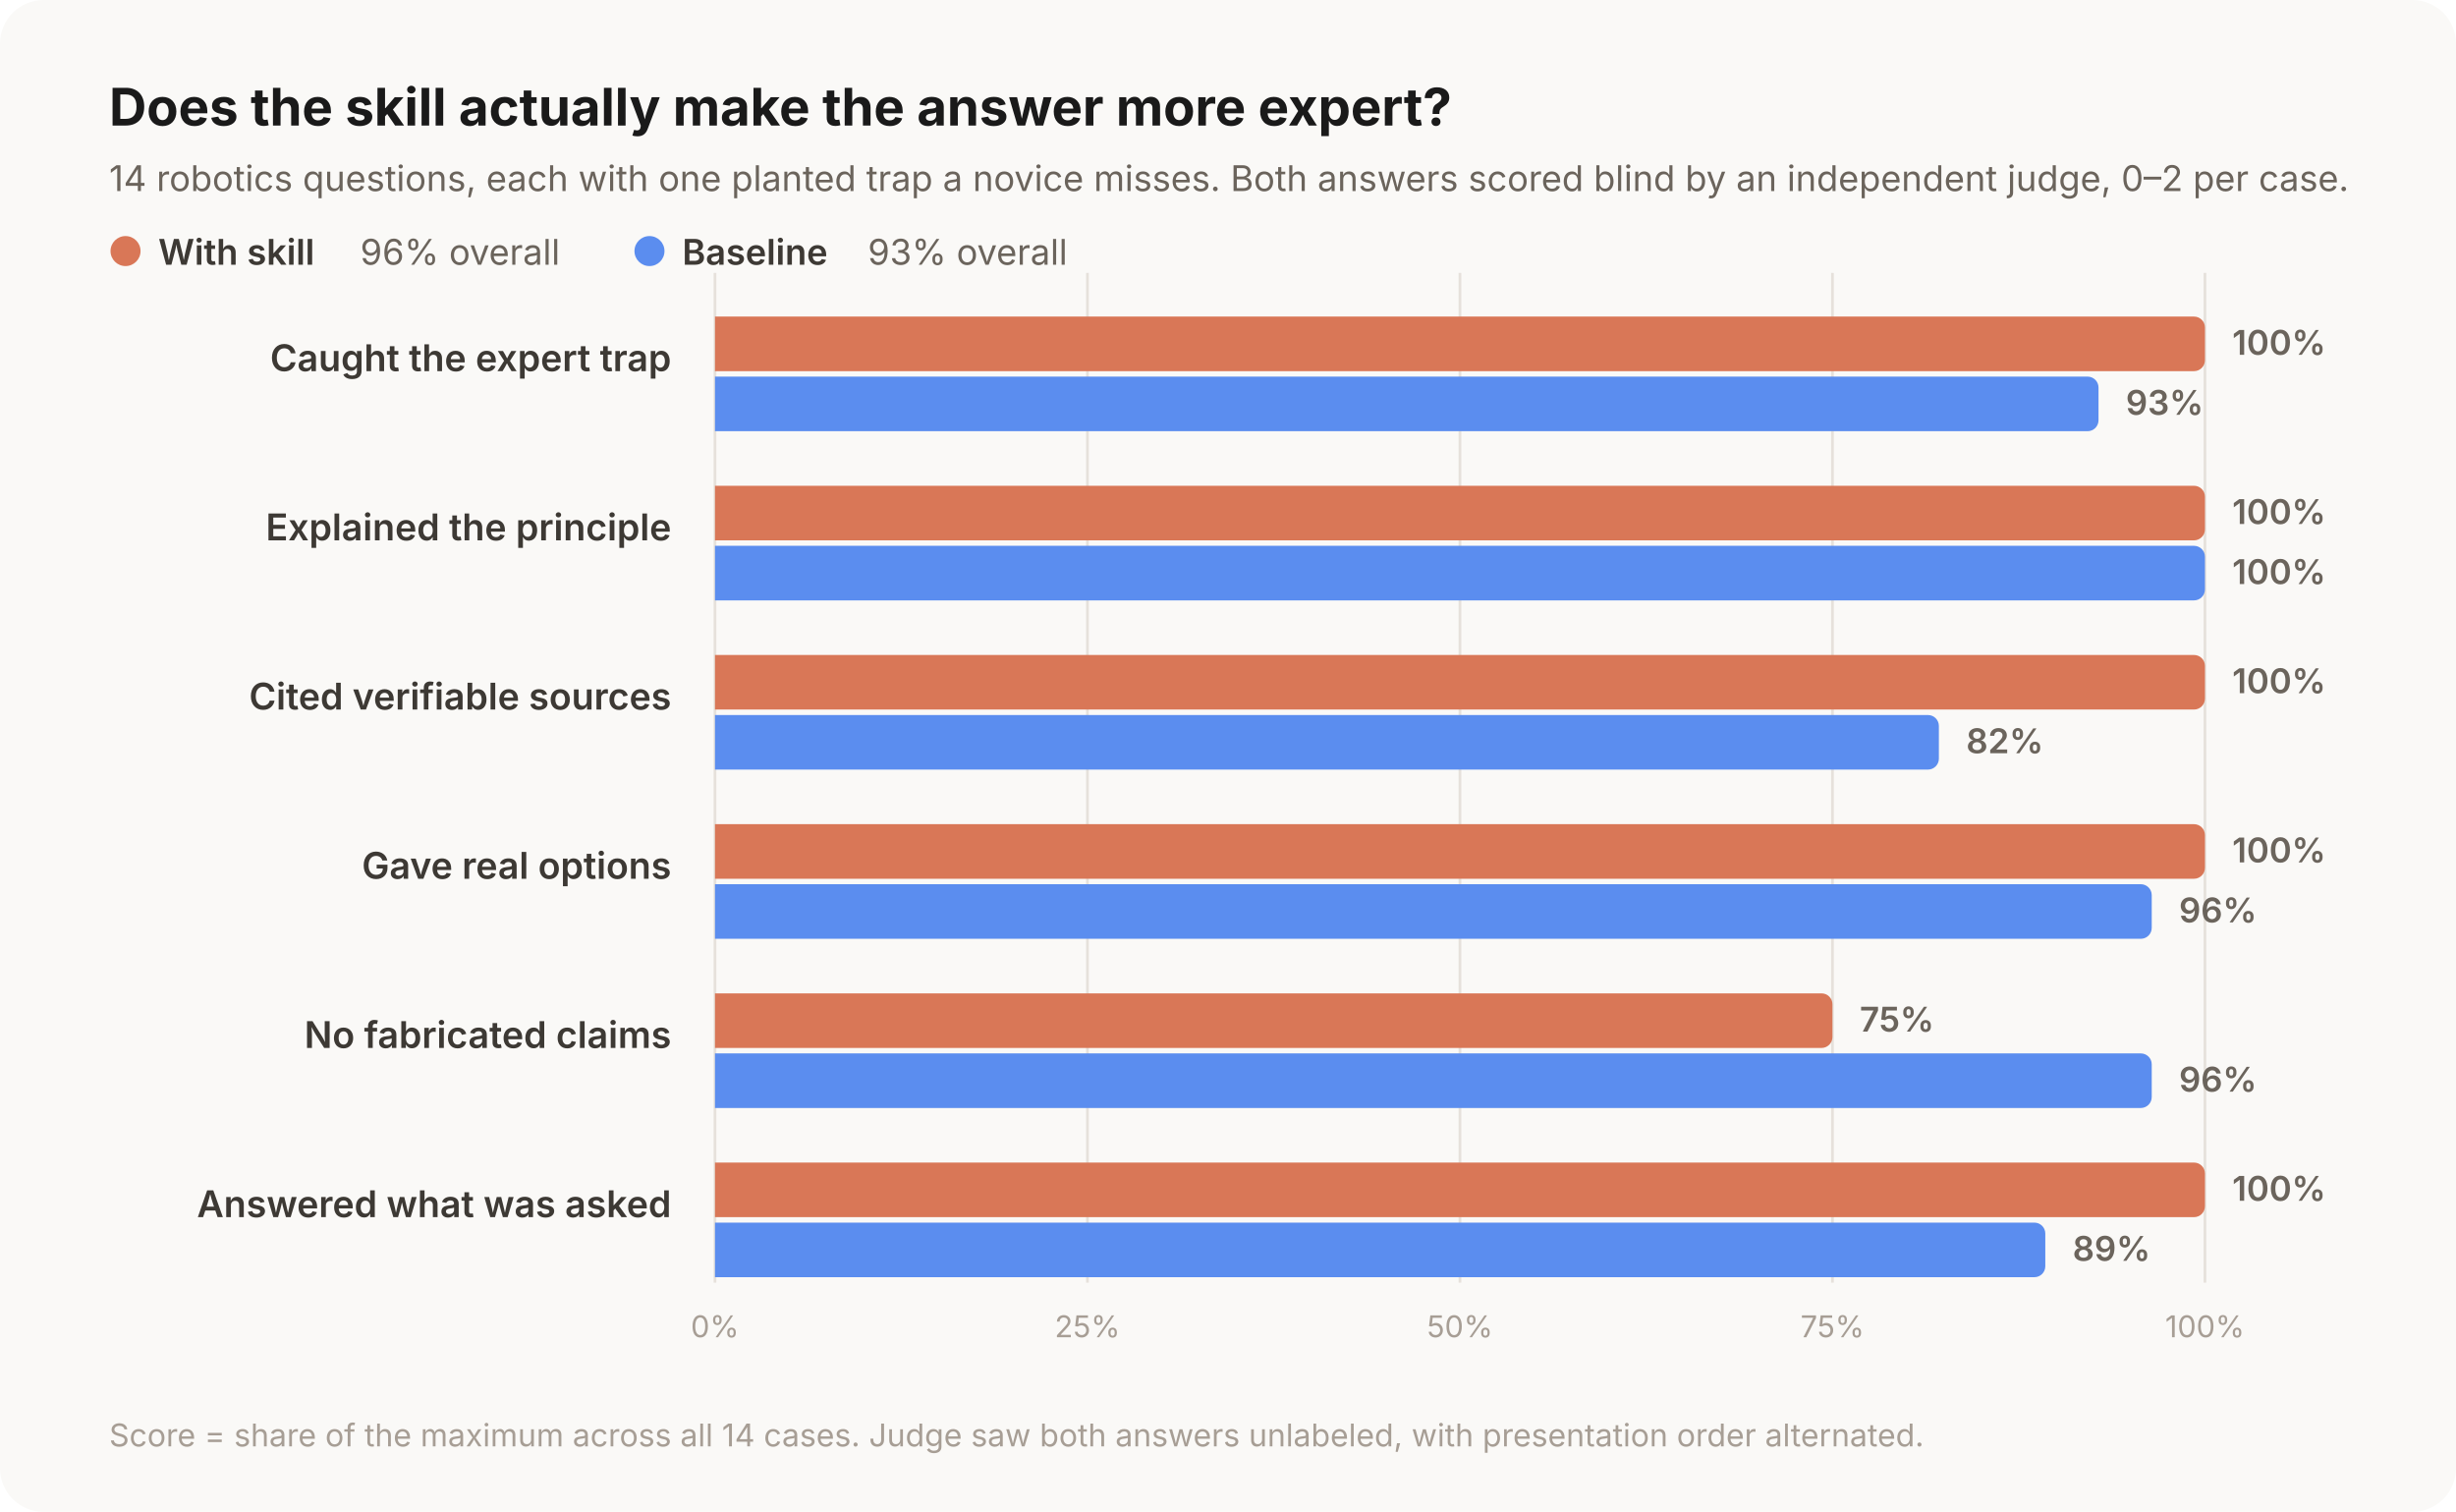
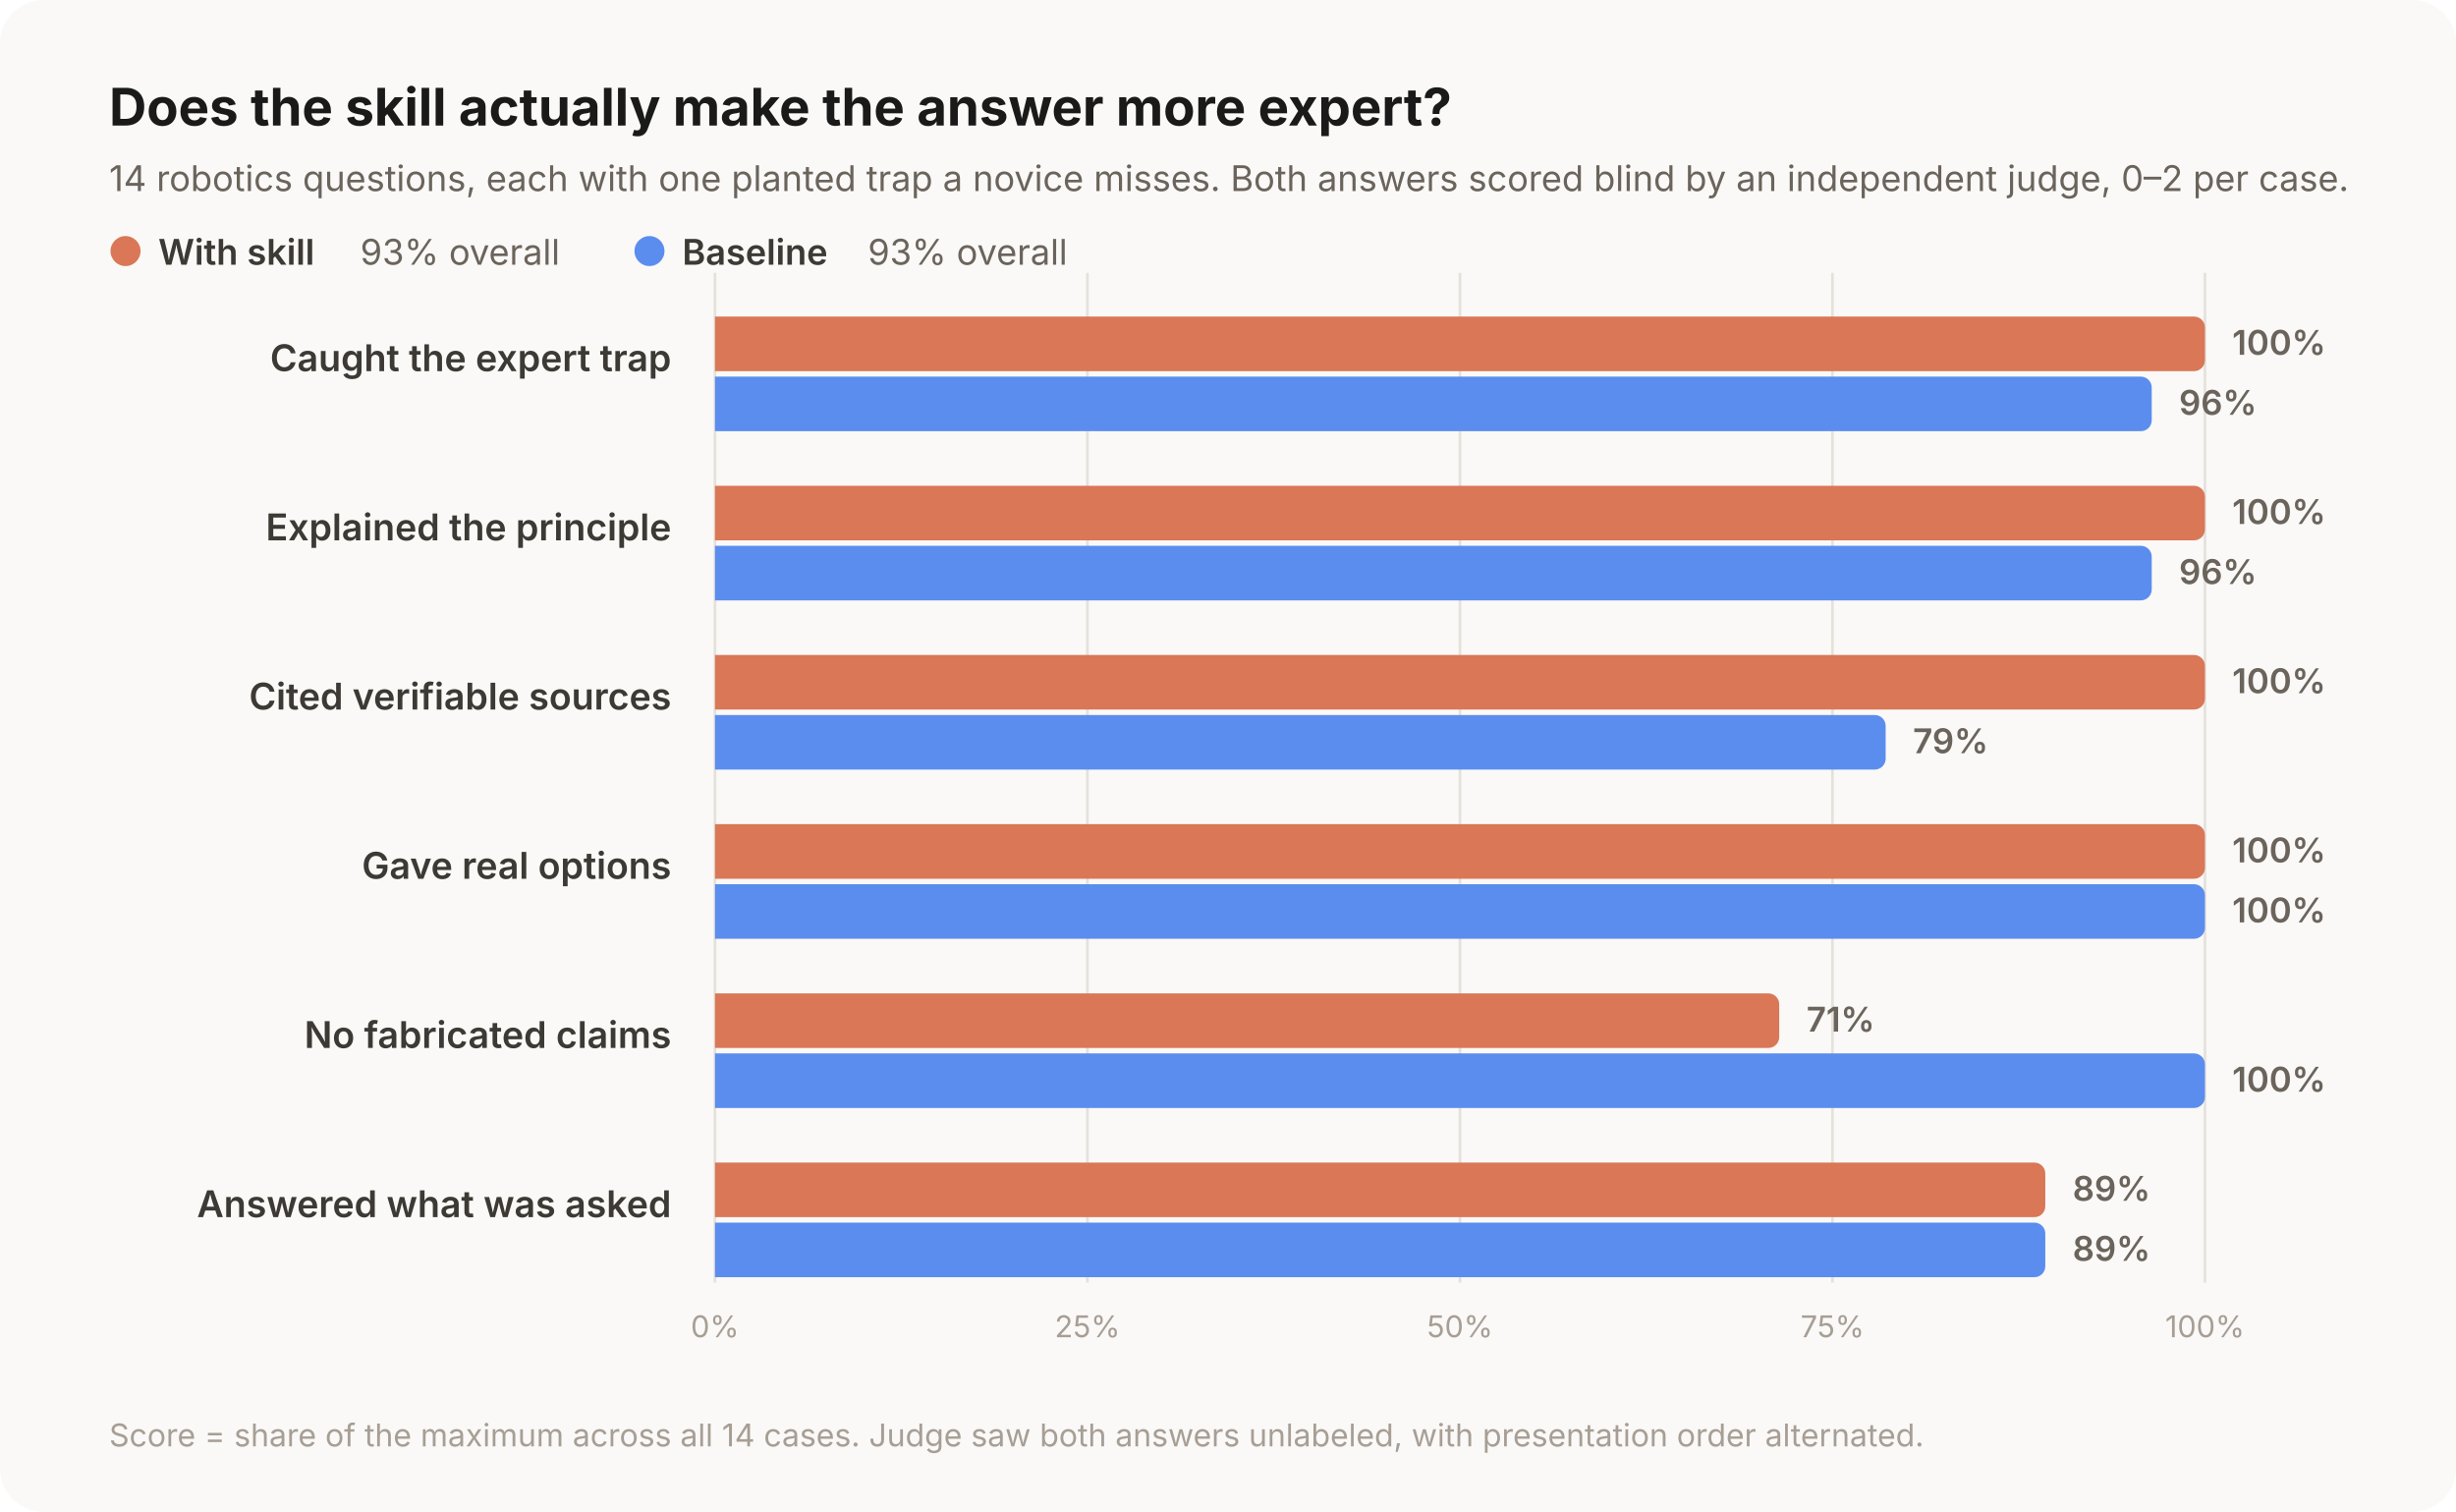
<svg xmlns="http://www.w3.org/2000/svg" viewBox="0 0 900 554" width="900" height="554" role="img" aria-label="Grouped bar chart: skill-guided answers versus baseline across six expert-quality criteria, 14 blind-judged robotics cases">
  <style>
    .surface { fill: #FAF9F7; }
    .h1   { fill: #1A1A1A; }
    .h2   { fill: #6B645C; }
    .lab  { fill: #3D3934; }
    .val  { fill: #6B645C; }
    .ax   { fill: #A79E95; }
    .grid { stroke: #E6E1DB; }
    .s1   { fill: #D97757; }
    .s2   { fill: #5B8DEF; }
    @media (prefers-color-scheme: dark) {
      .surface { fill: #16151A; }
      .h1   { fill: #F5F3F0; }
      .h2   { fill: #A9A29A; }
      .lab  { fill: #D8D3CC; }
      .val  { fill: #A9A29A; }
      .ax   { fill: #6E675F; }
      .grid { stroke: #322F3A; }
      .s1   { fill: #CF6E4E; }
    }
  </style>
  <rect class="surface" width="900" height="554" rx="16" />
  <g font-family="ui-sans-serif,-apple-system,Segoe UI,Inter,Helvetica,Arial,sans-serif">
    <text class="h1" x="40" y="46" font-size="19" font-weight="700">Does the skill actually make the answer more expert?</text>
    <text class="h2" x="40" y="70" font-size="13">14 robotics questions, each with one planted trap a novice misses. Both answers scored blind by an independent judge, 0–2 per case.</text>
    <circle class="s1" cx="46" cy="92" r="5.5" />
    <text class="lab" x="58" y="97" font-size="13" font-weight="600">With skill</text>
-     <text class="val" x="132" y="97" font-size="13">96% overall</text>
+     <text class="val" x="132" y="97" font-size="13">93% overall</text>
    <circle class="s2" cx="238" cy="92" r="5.5" />
    <text class="lab" x="250" y="97" font-size="13" font-weight="600">Baseline</text>
    <text class="val" x="318" y="97" font-size="13">93% overall</text>
    <line class="grid" x1="262.0" y1="100" x2="262.0" y2="470" stroke-width="1" />
    <text class="ax" x="262.0" y="490" font-size="11" text-anchor="middle">0%</text>
    <line class="grid" x1="398.5" y1="100" x2="398.5" y2="470" stroke-width="1" />
    <text class="ax" x="398.5" y="490" font-size="11" text-anchor="middle">25%</text>
    <line class="grid" x1="535.0" y1="100" x2="535.0" y2="470" stroke-width="1" />
    <text class="ax" x="535.0" y="490" font-size="11" text-anchor="middle">50%</text>
    <line class="grid" x1="671.5" y1="100" x2="671.5" y2="470" stroke-width="1" />
    <text class="ax" x="671.5" y="490" font-size="11" text-anchor="middle">75%</text>
    <line class="grid" x1="808.0" y1="100" x2="808.0" y2="470" stroke-width="1" />
    <text class="ax" x="808.0" y="490" font-size="11" text-anchor="middle">100%</text>
    <text class="lab" x="246" y="136" font-size="13.5" font-weight="600" text-anchor="end">Caught the expert trap</text>
    <path class="s1" d="M262 116 h542.0 a4 4 0 0 1 4 4 v12 a4 4 0 0 1 -4 4 h-542.0 z" />
    <text class="val" x="818.0" y="130" font-size="12.5" font-weight="600">100%</text>
-     <path class="s2" d="M262 138 h503.0 a4 4 0 0 1 4 4 v12 a4 4 0 0 1 -4 4 h-503.0 z" />
-     <text class="val" x="779.0" y="152" font-size="12.5" font-weight="600">93%</text>
+     <path class="s2" d="M262 138 h522.5 a4 4 0 0 1 4 4 v12 a4 4 0 0 1 -4 4 h-522.5 z" />
+     <text class="val" x="798.5" y="152" font-size="12.5" font-weight="600">96%</text>
    <text class="lab" x="246" y="198" font-size="13.5" font-weight="600" text-anchor="end">Explained the principle</text>
    <path class="s1" d="M262 178 h542.0 a4 4 0 0 1 4 4 v12 a4 4 0 0 1 -4 4 h-542.0 z" />
    <text class="val" x="818.0" y="192" font-size="12.5" font-weight="600">100%</text>
-     <path class="s2" d="M262 200 h542.0 a4 4 0 0 1 4 4 v12 a4 4 0 0 1 -4 4 h-542.0 z" />
-     <text class="val" x="818.0" y="214" font-size="12.5" font-weight="600">100%</text>
+     <path class="s2" d="M262 200 h522.5 a4 4 0 0 1 4 4 v12 a4 4 0 0 1 -4 4 h-522.5 z" />
+     <text class="val" x="798.5" y="214" font-size="12.5" font-weight="600">96%</text>
    <text class="lab" x="246" y="260" font-size="13.5" font-weight="600" text-anchor="end">Cited verifiable sources</text>
    <path class="s1" d="M262 240 h542.0 a4 4 0 0 1 4 4 v12 a4 4 0 0 1 -4 4 h-542.0 z" />
    <text class="val" x="818.0" y="254" font-size="12.5" font-weight="600">100%</text>
-     <path class="s2" d="M262 262 h444.5 a4 4 0 0 1 4 4 v12 a4 4 0 0 1 -4 4 h-444.5 z" />
-     <text class="val" x="720.5" y="276" font-size="12.5" font-weight="600">82%</text>
+     <path class="s2" d="M262 262 h425.0 a4 4 0 0 1 4 4 v12 a4 4 0 0 1 -4 4 h-425.0 z" />
+     <text class="val" x="701.0" y="276" font-size="12.5" font-weight="600">79%</text>
    <text class="lab" x="246" y="322" font-size="13.5" font-weight="600" text-anchor="end">Gave real options</text>
    <path class="s1" d="M262 302 h542.0 a4 4 0 0 1 4 4 v12 a4 4 0 0 1 -4 4 h-542.0 z" />
    <text class="val" x="818.0" y="316" font-size="12.5" font-weight="600">100%</text>
-     <path class="s2" d="M262 324 h522.5 a4 4 0 0 1 4 4 v12 a4 4 0 0 1 -4 4 h-522.5 z" />
-     <text class="val" x="798.5" y="338" font-size="12.5" font-weight="600">96%</text>
+     <path class="s2" d="M262 324 h542.0 a4 4 0 0 1 4 4 v12 a4 4 0 0 1 -4 4 h-542.0 z" />
+     <text class="val" x="818.0" y="338" font-size="12.5" font-weight="600">100%</text>
    <text class="lab" x="246" y="384" font-size="13.5" font-weight="600" text-anchor="end">No fabricated claims</text>
-     <path class="s1" d="M262 364 h405.5 a4 4 0 0 1 4 4 v12 a4 4 0 0 1 -4 4 h-405.5 z" />
-     <text class="val" x="681.5" y="378" font-size="12.5" font-weight="600">75%</text>
-     <path class="s2" d="M262 386 h522.5 a4 4 0 0 1 4 4 v12 a4 4 0 0 1 -4 4 h-522.5 z" />
-     <text class="val" x="798.5" y="400" font-size="12.5" font-weight="600">96%</text>
+     <path class="s1" d="M262 364 h386.0 a4 4 0 0 1 4 4 v12 a4 4 0 0 1 -4 4 h-386.0 z" />
+     <text class="val" x="662.0" y="378" font-size="12.5" font-weight="600">71%</text>
+     <path class="s2" d="M262 386 h542.0 a4 4 0 0 1 4 4 v12 a4 4 0 0 1 -4 4 h-542.0 z" />
+     <text class="val" x="818.0" y="400" font-size="12.5" font-weight="600">100%</text>
    <text class="lab" x="246" y="446" font-size="13.5" font-weight="600" text-anchor="end">Answered what was asked</text>
-     <path class="s1" d="M262 426 h542.0 a4 4 0 0 1 4 4 v12 a4 4 0 0 1 -4 4 h-542.0 z" />
-     <text class="val" x="818.0" y="440" font-size="12.5" font-weight="600">100%</text>
+     <path class="s1" d="M262 426 h483.5 a4 4 0 0 1 4 4 v12 a4 4 0 0 1 -4 4 h-483.5 z" />
+     <text class="val" x="759.5" y="440" font-size="12.5" font-weight="600">89%</text>
    <path class="s2" d="M262 448 h483.5 a4 4 0 0 1 4 4 v12 a4 4 0 0 1 -4 4 h-483.5 z" />
    <text class="val" x="759.5" y="462" font-size="12.5" font-weight="600">89%</text>
    <text class="ax" x="40" y="530" font-size="11.5">Score = share of the maximum across all 14 cases. Judge saw both answers unlabeled, with presentation order alternated.</text>
  </g>
</svg>
